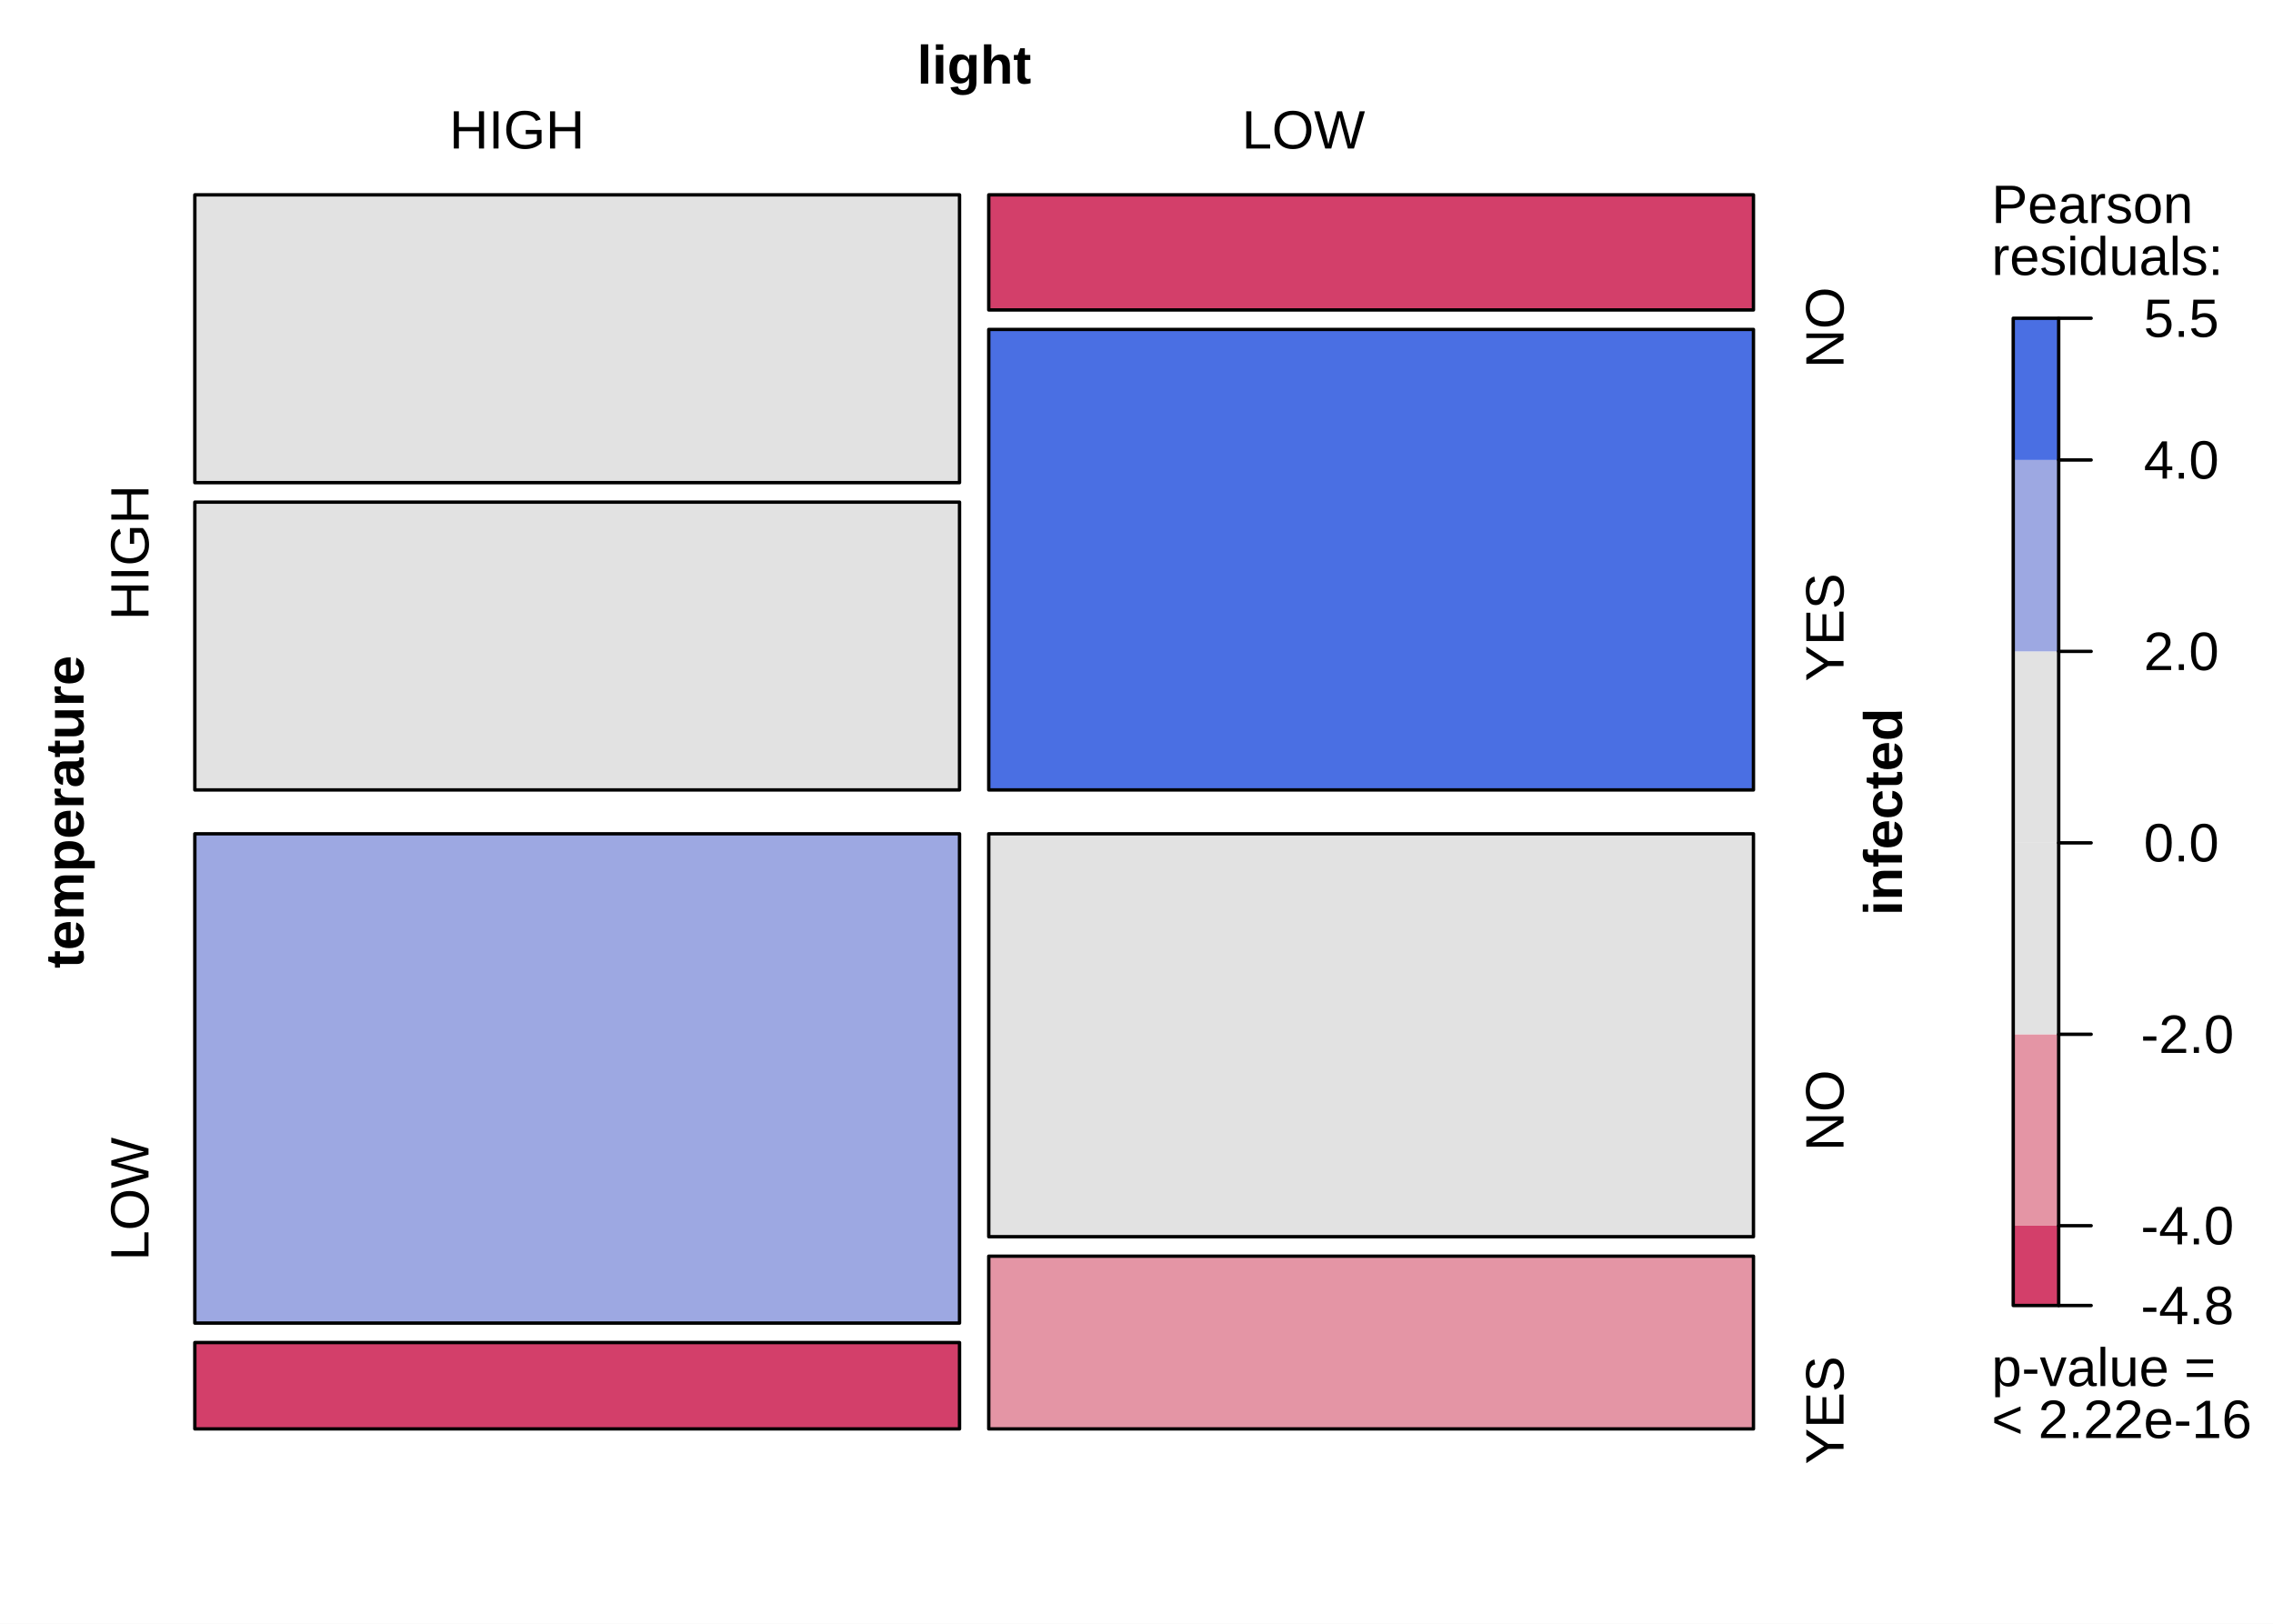
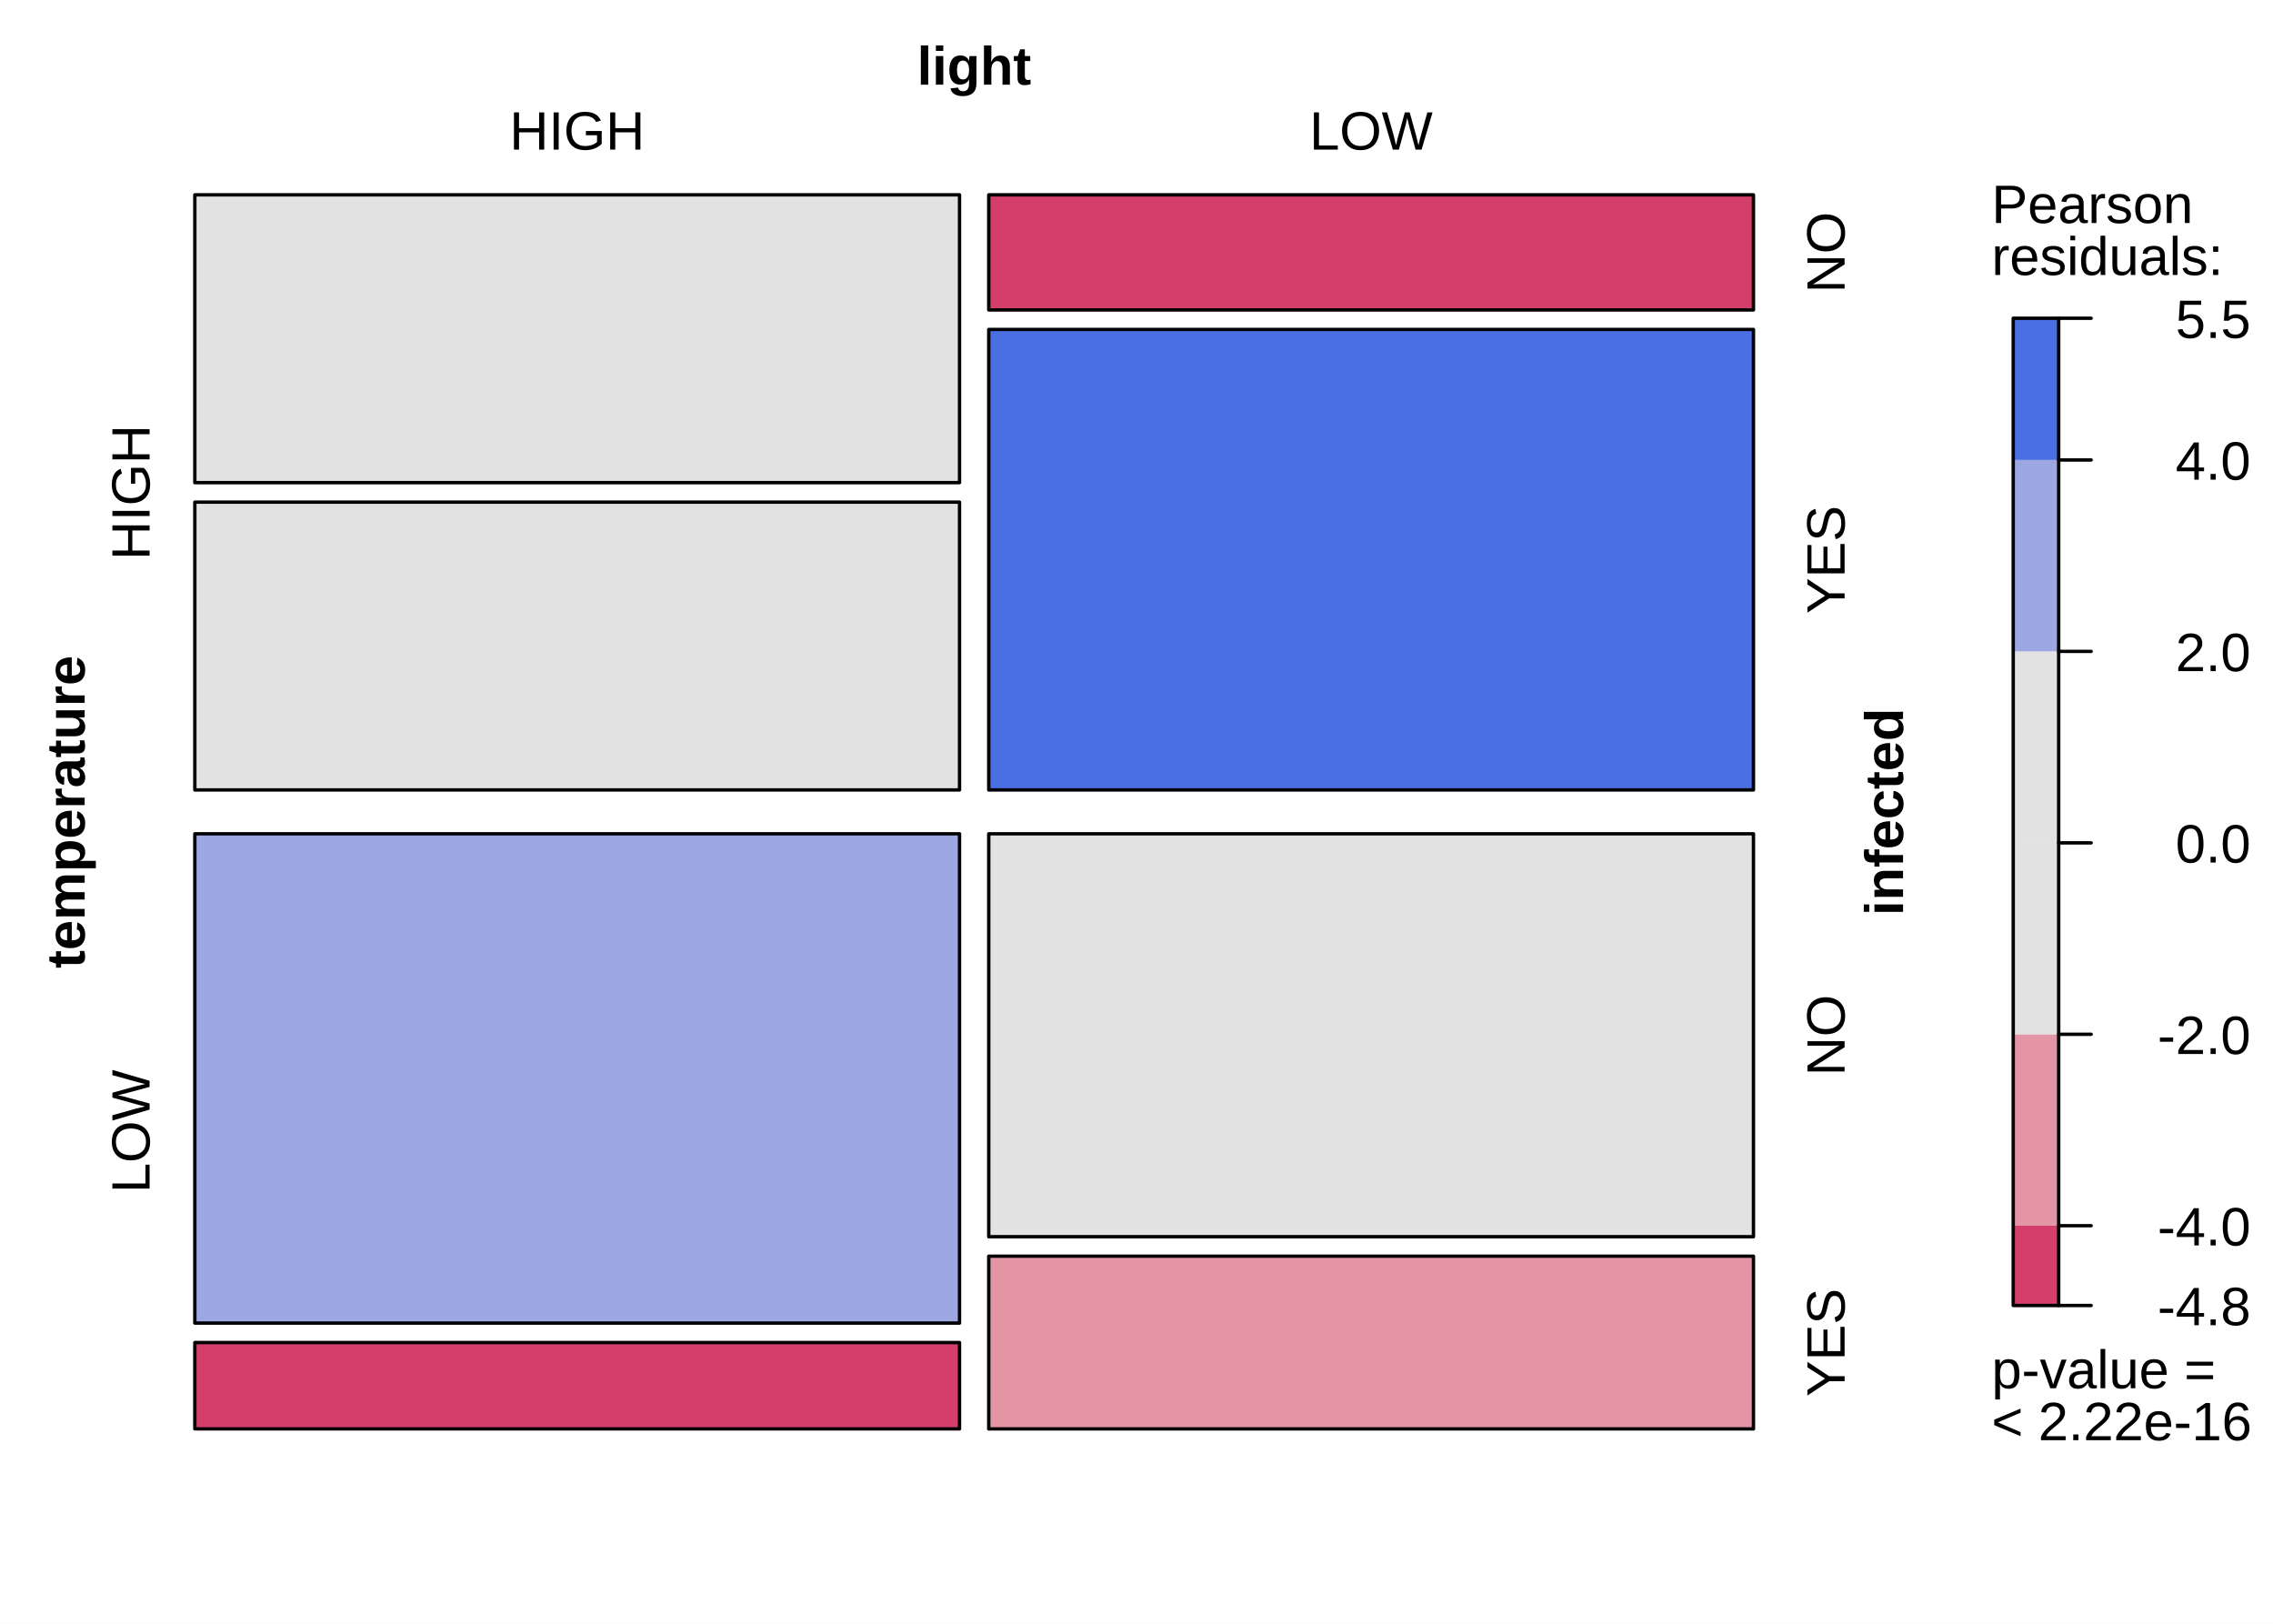
- <svg xmlns="http://www.w3.org/2000/svg" viewBox="0 0 504.00 360.00">
+ <svg xmlns="http://www.w3.org/2000/svg" class="svglite" width="504.00pt" height="360.00pt" viewBox="0 0 504.00 360.00">
  <defs>
    <style type="text/css">
-     line, polyline, polygon, path, rect, circle {
+     .svglite line, .svglite polyline, .svglite polygon, .svglite path, .svglite rect, .svglite circle {
      fill: none;
      stroke: #000000;
      stroke-linecap: round;
      stroke-linejoin: round;
      stroke-miterlimit: 10.00;
    }
  </style>
  </defs>
  <rect width="100%" height="100%" style="stroke: none; fill: #FFFFFF;" />
-   <rect x="446.40" y="271.75" width="10.08" height="17.69" style="stroke-width: 0.75; stroke: none; fill: #D33F6A;" />
-   <rect x="446.40" y="229.31" width="10.08" height="42.44" style="stroke-width: 0.75; stroke: none; fill: #E495A5;" />
-   <rect x="446.40" y="186.87" width="10.08" height="42.44" style="stroke-width: 0.75; stroke: none; fill: #E2E2E2;" />
-   <rect x="446.40" y="144.42" width="10.08" height="42.44" style="stroke-width: 0.75; stroke: none; fill: #E2E2E2;" />
-   <rect x="446.40" y="101.98" width="10.08" height="42.44" style="stroke-width: 0.75; stroke: none; fill: #9DA8E2;" />
-   <rect x="446.40" y="70.56" width="10.08" height="31.42" style="stroke-width: 0.75; stroke: none; fill: #4A6FE3;" />
-   <rect x="446.40" y="70.56" width="10.08" height="218.88" style="stroke-width: 0.75;" />
-   <text x="474.67" y="293.57" style="font-size: 12.00px; font-family: Arimo;" textLength="20.68px" lengthAdjust="spacingAndGlyphs">-4.8</text>
-   <text x="474.67" y="275.88" style="font-size: 12.00px; font-family: Arimo;" textLength="20.68px" lengthAdjust="spacingAndGlyphs">-4.0</text>
-   <text x="474.67" y="233.44" style="font-size: 12.00px; font-family: Arimo;" textLength="20.68px" lengthAdjust="spacingAndGlyphs">-2.0</text>
-   <text x="475.34" y="190.99" style="font-size: 12.00px; font-family: Arimo;" textLength="20.02px" lengthAdjust="spacingAndGlyphs"> 0.0</text>
-   <text x="475.34" y="148.55" style="font-size: 12.00px; font-family: Arimo;" textLength="20.02px" lengthAdjust="spacingAndGlyphs"> 2.0</text>
-   <text x="475.34" y="106.11" style="font-size: 12.00px; font-family: Arimo;" textLength="20.02px" lengthAdjust="spacingAndGlyphs"> 4.0</text>
-   <text x="475.34" y="74.69" style="font-size: 12.00px; font-family: Arimo;" textLength="20.02px" lengthAdjust="spacingAndGlyphs"> 5.5</text>
-   <line x1="456.48" y1="289.44" x2="463.68" y2="289.44" style="stroke-width: 0.75;" />
-   <line x1="456.48" y1="271.75" x2="463.68" y2="271.75" style="stroke-width: 0.75;" />
-   <line x1="456.48" y1="229.31" x2="463.68" y2="229.31" style="stroke-width: 0.75;" />
-   <line x1="456.48" y1="186.87" x2="463.68" y2="186.87" style="stroke-width: 0.75;" />
-   <line x1="456.48" y1="144.42" x2="463.68" y2="144.42" style="stroke-width: 0.75;" />
-   <line x1="456.48" y1="101.98" x2="463.68" y2="101.98" style="stroke-width: 0.75;" />
-   <line x1="456.48" y1="70.56" x2="463.68" y2="70.56" style="stroke-width: 0.75;" />
-   <text x="441.60" y="49.44" style="font-size: 12.00px; font-family: Arimo;" textLength="44.70px" lengthAdjust="spacingAndGlyphs">Pearson</text>
-   <text x="441.60" y="60.96" style="font-size: 12.00px; font-family: Arimo;" textLength="51.36px" lengthAdjust="spacingAndGlyphs">residuals:</text>
-   <text x="441.60" y="307.30" style="font-size: 12.00px; font-family: Arimo;" textLength="49.70px" lengthAdjust="spacingAndGlyphs">p-value =</text>
-   <text x="441.60" y="318.82" style="font-size: 12.00px; font-family: Arimo;" textLength="57.71px" lengthAdjust="spacingAndGlyphs">&lt; 2.22e-16</text>
-   <rect x="43.20" y="43.20" width="169.56" height="63.81" style="stroke-width: 0.75; fill: #E2E2E2;" />
-   <rect x="43.20" y="111.33" width="169.56" height="63.81" style="stroke-width: 0.75; fill: #E2E2E2;" />
-   <rect x="219.24" y="43.20" width="169.56" height="25.52" style="stroke-width: 0.75; fill: #D33F6A;" />
-   <rect x="219.24" y="73.04" width="169.56" height="102.10" style="stroke-width: 0.75; fill: #4A6FE3;" />
-   <rect x="43.20" y="184.86" width="169.56" height="108.48" style="stroke-width: 0.75; fill: #9DA8E2;" />
-   <rect x="43.20" y="297.66" width="169.56" height="19.14" style="stroke-width: 0.75; fill: #D33F6A;" />
-   <rect x="219.24" y="184.86" width="169.56" height="89.33" style="stroke-width: 0.75; fill: #E2E2E2;" />
-   <rect x="219.24" y="278.51" width="169.56" height="38.29" style="stroke-width: 0.75; fill: #E495A5;" />
-   <text x="203.34" y="18.53" style="font-size: 12.00px; font-weight: bold; font-family: Arimo;" textLength="25.32px" lengthAdjust="spacingAndGlyphs">light</text>
-   <text transform="translate(18.53,214.68) rotate(-90)" style="font-size: 12.00px; font-weight: bold; font-family: Arimo;" textLength="69.36px" lengthAdjust="spacingAndGlyphs">temperature</text>
-   <text transform="translate(421.73,203.00) rotate(-90)" style="font-size: 12.00px; font-weight: bold; font-family: Arimo;" textLength="46.01px" lengthAdjust="spacingAndGlyphs">infected</text>
-   <text transform="translate(32.93,279.50) rotate(-90)" style="font-size: 12.00px; font-family: Arimo;" textLength="57.34px" lengthAdjust="spacingAndGlyphs">LOW         </text>
-   <text transform="translate(408.77,324.67) rotate(-90)" style="font-size: 12.00px; font-family: Arimo;" textLength="54.02px" lengthAdjust="spacingAndGlyphs">YES         </text>
-   <text transform="translate(408.77,255.20) rotate(-90)" style="font-size: 12.00px; font-family: Arimo;" textLength="51.34px" lengthAdjust="spacingAndGlyphs">NO          </text>
-   <text transform="translate(32.93,137.51) rotate(-90)" style="font-size: 12.00px; font-family: Arimo;" textLength="56.67px" lengthAdjust="spacingAndGlyphs">HIGH        </text>
-   <text x="99.64" y="32.93" style="font-size: 12.00px; font-family: Arimo;" textLength="56.67px" lengthAdjust="spacingAndGlyphs">HIGH        </text>
-   <text x="275.35" y="32.93" style="font-size: 12.00px; font-family: Arimo;" textLength="57.34px" lengthAdjust="spacingAndGlyphs">LOW         </text>
-   <text transform="translate(408.77,151.10) rotate(-90)" style="font-size: 12.00px; font-family: Arimo;" textLength="54.02px" lengthAdjust="spacingAndGlyphs">YES         </text>
-   <text transform="translate(408.77,81.63) rotate(-90)" style="font-size: 12.00px; font-family: Arimo;" textLength="51.34px" lengthAdjust="spacingAndGlyphs">NO          </text>
+   <defs>
+     <clipPath id="cpMC4wMHw1MDQuMDB8MC4wMHwzNjAuMDA=">
+       <rect x="0.00" y="0.00" width="504.00" height="360.00" />
+     </clipPath>
+   </defs>
+   <g clip-path="url(#cpMC4wMHw1MDQuMDB8MC4wMHwzNjAuMDA=)">
+     <rect x="446.40" y="271.75" width="10.08" height="17.69" style="stroke-width: 0.75; stroke: none; fill: #D33F6A;" />
+     <rect x="446.40" y="229.31" width="10.08" height="42.44" style="stroke-width: 0.75; stroke: none; fill: #E495A5;" />
+     <rect x="446.40" y="186.87" width="10.08" height="42.44" style="stroke-width: 0.75; stroke: none; fill: #E2E2E2;" />
+     <rect x="446.40" y="144.42" width="10.08" height="42.44" style="stroke-width: 0.75; stroke: none; fill: #E2E2E2;" />
+     <rect x="446.40" y="101.98" width="10.08" height="42.44" style="stroke-width: 0.75; stroke: none; fill: #9DA8E2;" />
+     <rect x="446.40" y="70.56" width="10.08" height="31.42" style="stroke-width: 0.75; stroke: none; fill: #4A6FE3;" />
+     <rect x="446.40" y="70.56" width="10.08" height="218.88" style="stroke-width: 0.75;" />
+     <text x="499.07" y="293.81" text-anchor="end" style="font-size: 12.00px; font-family: Liberation Sans;" textLength="23.43px" lengthAdjust="spacingAndGlyphs">-4.8</text>
+     <text x="499.07" y="276.13" text-anchor="end" style="font-size: 12.00px; font-family: Liberation Sans;" textLength="23.43px" lengthAdjust="spacingAndGlyphs">-4.0</text>
+     <text x="499.07" y="233.68" text-anchor="end" style="font-size: 12.00px; font-family: Liberation Sans;" textLength="23.43px" lengthAdjust="spacingAndGlyphs">-2.0</text>
+     <text x="499.07" y="191.24" text-anchor="end" style="font-size: 12.00px; font-family: Liberation Sans;" textLength="22.91px" lengthAdjust="spacingAndGlyphs"> 0.0</text>
+     <text x="499.07" y="148.80" text-anchor="end" style="font-size: 12.00px; font-family: Liberation Sans;" textLength="22.91px" lengthAdjust="spacingAndGlyphs"> 2.0</text>
+     <text x="499.07" y="106.35" text-anchor="end" style="font-size: 12.00px; font-family: Liberation Sans;" textLength="22.91px" lengthAdjust="spacingAndGlyphs"> 4.0</text>
+     <text x="499.07" y="74.93" text-anchor="end" style="font-size: 12.00px; font-family: Liberation Sans;" textLength="22.91px" lengthAdjust="spacingAndGlyphs"> 5.5</text>
+     <line x1="456.48" y1="289.44" x2="463.68" y2="289.44" style="stroke-width: 0.75;" />
+     <line x1="456.48" y1="271.75" x2="463.68" y2="271.75" style="stroke-width: 0.75;" />
+     <line x1="456.48" y1="229.31" x2="463.68" y2="229.31" style="stroke-width: 0.75;" />
+     <line x1="456.48" y1="186.87" x2="463.68" y2="186.87" style="stroke-width: 0.75;" />
+     <line x1="456.48" y1="144.42" x2="463.68" y2="144.42" style="stroke-width: 0.75;" />
+     <line x1="456.48" y1="101.98" x2="463.68" y2="101.98" style="stroke-width: 0.75;" />
+     <line x1="456.48" y1="70.56" x2="463.68" y2="70.56" style="stroke-width: 0.75;" />
+     <text x="441.60" y="49.44" style="font-size: 12.00px; font-family: Liberation Sans;" textLength="47.70px" lengthAdjust="spacingAndGlyphs">Pearson</text>
+     <text x="441.60" y="60.96" style="font-size: 12.00px; font-family: Liberation Sans;" textLength="57.87px" lengthAdjust="spacingAndGlyphs">residuals:</text>
+     <text x="441.60" y="307.79" style="font-size: 12.00px; font-family: Liberation Sans;" textLength="58.30px" lengthAdjust="spacingAndGlyphs">p-value =</text>
+     <text x="441.60" y="319.31" style="font-size: 12.00px; font-family: Liberation Sans;" textLength="67.61px" lengthAdjust="spacingAndGlyphs">&lt; 2.22e-16</text>
+     <rect x="43.20" y="43.20" width="169.56" height="63.81" style="stroke-width: 0.75; fill: #E2E2E2;" />
+     <rect x="43.20" y="111.33" width="169.56" height="63.81" style="stroke-width: 0.75; fill: #E2E2E2;" />
+     <rect x="219.24" y="43.20" width="169.56" height="25.52" style="stroke-width: 0.75; fill: #D33F6A;" />
+     <rect x="219.24" y="73.04" width="169.56" height="102.10" style="stroke-width: 0.75; fill: #4A6FE3;" />
+     <rect x="43.20" y="184.86" width="169.56" height="108.48" style="stroke-width: 0.75; fill: #9DA8E2;" />
+     <rect x="43.20" y="297.66" width="169.56" height="19.14" style="stroke-width: 0.75; fill: #D33F6A;" />
+     <rect x="219.24" y="184.86" width="169.56" height="89.33" style="stroke-width: 0.75; fill: #E2E2E2;" />
+     <rect x="219.24" y="278.51" width="169.56" height="38.29" style="stroke-width: 0.75; fill: #E495A5;" />
+     <text x="216.00" y="18.77" text-anchor="middle" style="font-size: 12.00px; font-weight: bold; font-family: Liberation Sans;" textLength="31.10px" lengthAdjust="spacingAndGlyphs">light</text>
+     <text transform="translate(18.77,180.00) rotate(-90)" text-anchor="middle" style="font-size: 12.00px; font-weight: bold; font-family: Liberation Sans;" textLength="85.49px" lengthAdjust="spacingAndGlyphs">temperature</text>
+     <text transform="translate(421.97,180.00) rotate(-90)" text-anchor="middle" style="font-size: 12.00px; font-weight: bold; font-family: Liberation Sans;" textLength="55.61px" lengthAdjust="spacingAndGlyphs">infected</text>
+     <text transform="translate(33.17,250.83) rotate(-90)" text-anchor="middle" style="font-size: 12.00px; font-family: Liberation Sans;" textLength="61.92px" lengthAdjust="spacingAndGlyphs">LOW         </text>
+     <text transform="translate(409.01,297.66) rotate(-90)" text-anchor="middle" style="font-size: 12.00px; font-family: Liberation Sans;" textLength="56.87px" lengthAdjust="spacingAndGlyphs">YES         </text>
+     <text transform="translate(409.01,229.53) rotate(-90)" text-anchor="middle" style="font-size: 12.00px; font-family: Liberation Sans;" textLength="56.58px" lengthAdjust="spacingAndGlyphs">NO          </text>
+     <text transform="translate(33.17,109.17) rotate(-90)" text-anchor="middle" style="font-size: 12.00px; font-family: Liberation Sans;" textLength="61.43px" lengthAdjust="spacingAndGlyphs">HIGH        </text>
+     <text x="127.98" y="33.17" text-anchor="middle" style="font-size: 12.00px; font-family: Liberation Sans;" textLength="61.43px" lengthAdjust="spacingAndGlyphs">HIGH        </text>
+     <text x="304.02" y="33.17" text-anchor="middle" style="font-size: 12.00px; font-family: Liberation Sans;" textLength="61.92px" lengthAdjust="spacingAndGlyphs">LOW         </text>
+     <text transform="translate(409.01,124.09) rotate(-90)" text-anchor="middle" style="font-size: 12.00px; font-family: Liberation Sans;" textLength="56.87px" lengthAdjust="spacingAndGlyphs">YES         </text>
+     <text transform="translate(409.01,55.96) rotate(-90)" text-anchor="middle" style="font-size: 12.00px; font-family: Liberation Sans;" textLength="56.58px" lengthAdjust="spacingAndGlyphs">NO          </text>
+   </g>
</svg>
